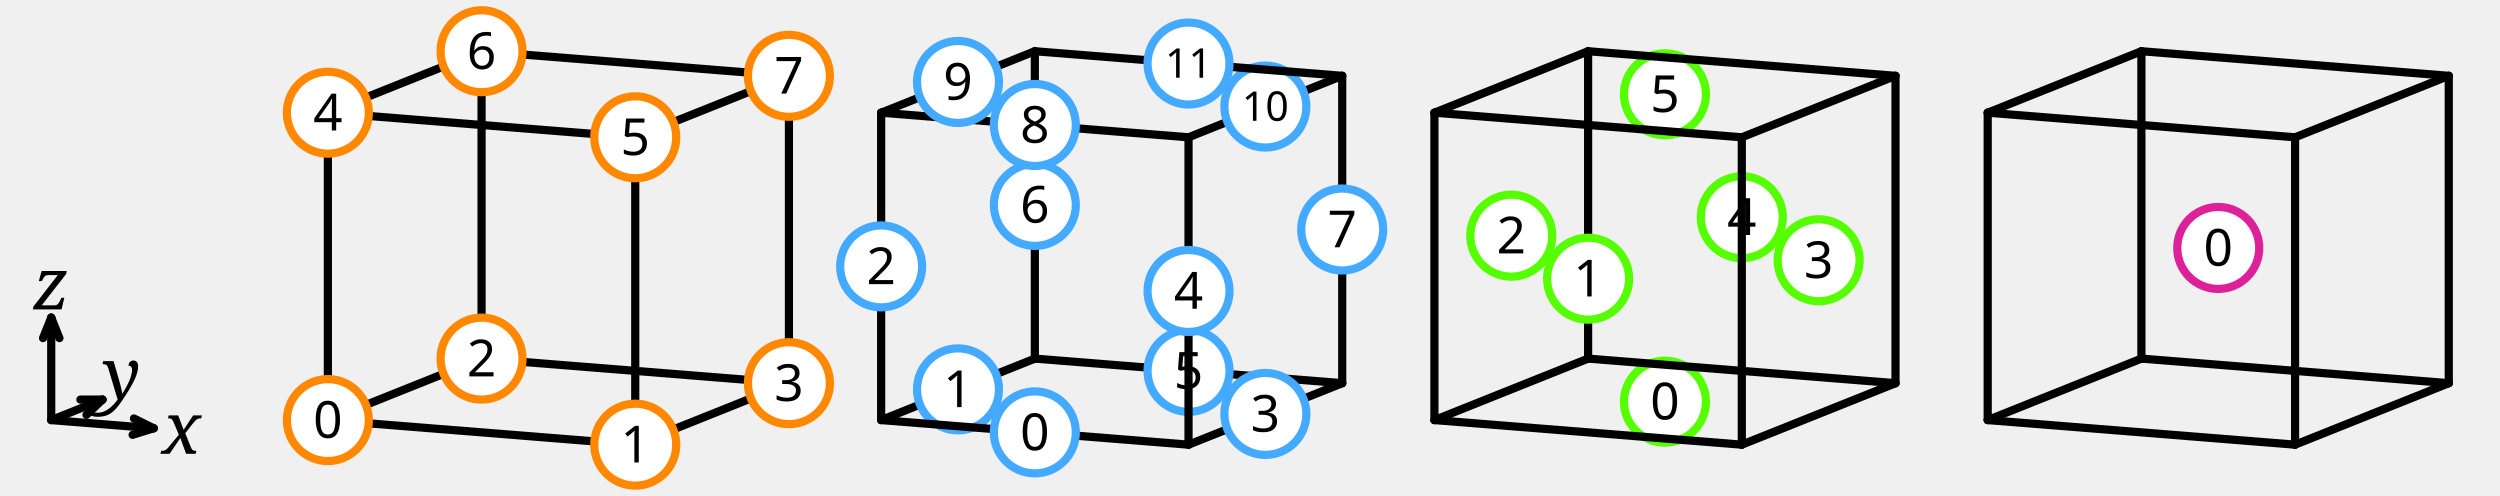
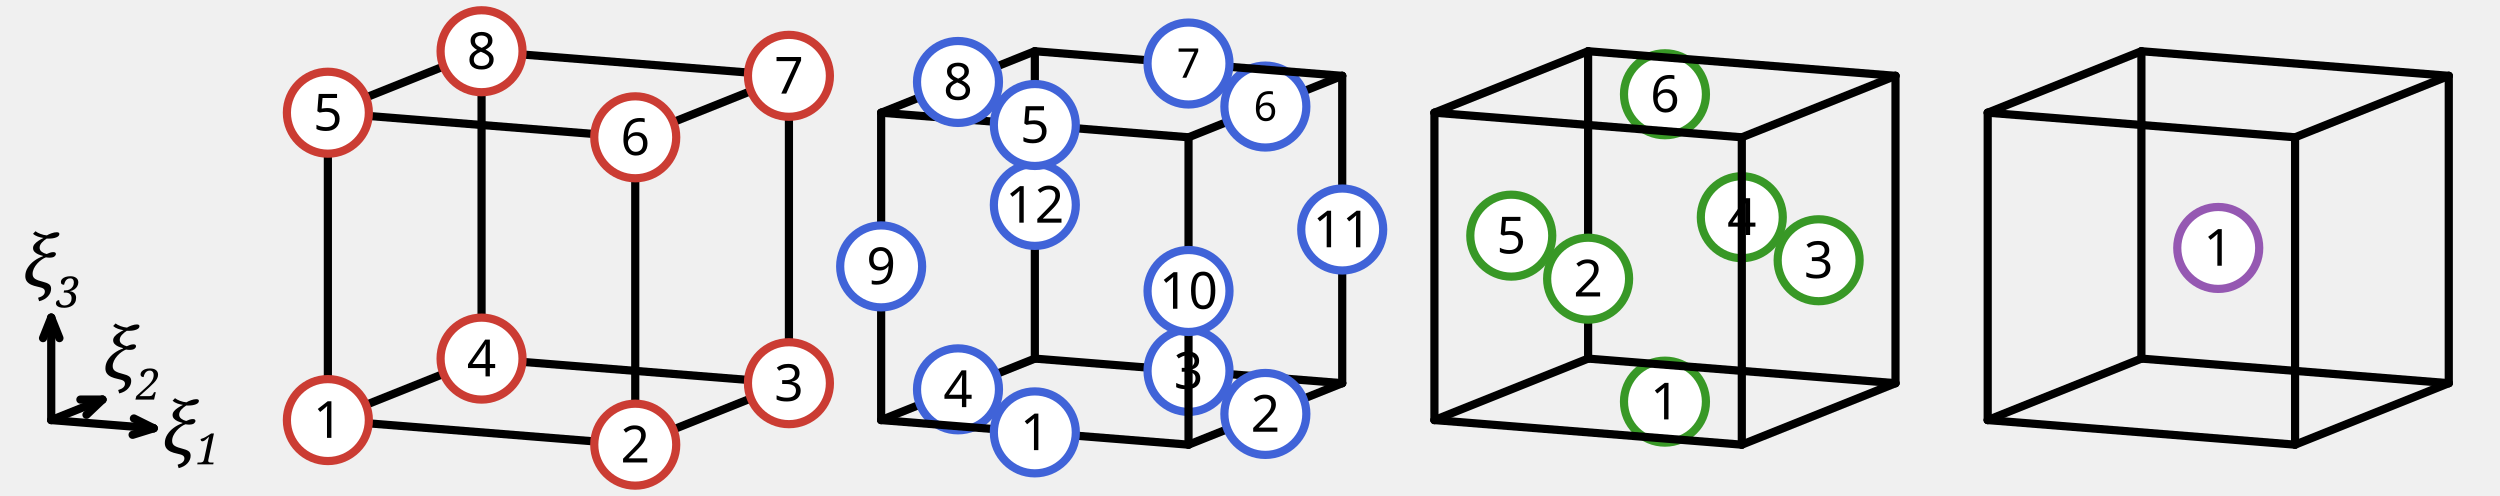
<svg xmlns="http://www.w3.org/2000/svg" width="1220.0" height="242.0">
  <line x1="25.0" y1="205.0" x2="75.0" y2="209.0" stroke="#000000" stroke-width="4.0" stroke-linecap="round" />
  <line x1="64.713" y1="212.19" x2="75.0" y2="209.0" stroke="#000000" stroke-width="4.0" stroke-linecap="round" />
  <line x1="65.351" y1="204.215" x2="75.0" y2="209.0" stroke="#000000" stroke-width="4.0" stroke-linecap="round" />
  <line x1="25.0" y1="205.0" x2="50.0" y2="195.0" stroke="#000000" stroke-width="4.0" stroke-linecap="round" />
  <line x1="42.201" y1="202.428" x2="50.0" y2="195.0" stroke="#000000" stroke-width="4.0" stroke-linecap="round" />
  <line x1="39.23" y1="195.0" x2="50.0" y2="195.0" stroke="#000000" stroke-width="4.0" stroke-linecap="round" />
  <line x1="25.0" y1="205.0" x2="25.0" y2="155.0" stroke="#000000" stroke-width="4.0" stroke-linecap="round" />
  <line x1="29" y1="165.0" x2="25.0" y2="155.0" stroke="#000000" stroke-width="4.0" stroke-linecap="round" />
  <line x1="21" y1="165.0" x2="25.0" y2="155.0" stroke="#000000" stroke-width="4.0" stroke-linecap="round" />
-   <text x="79.0" y="209.32" fill="#000000" font-size="35" style="dominant-baseline:middle;text-anchor:left;font-family:'CMU Serif',serif;font-style:italic">x</text>
-   <text x="50.0" y="195.0" fill="#000000" font-size="35" style="dominant-baseline:bottom;text-anchor:left;font-family:'CMU Serif',serif;font-style:italic">y</text>
-   <text x="25.0" y="151.0" fill="#000000" font-size="35" style="dominant-baseline:bottom;text-anchor:middle;font-family:'CMU Serif',serif;font-style:italic">z</text>
+   <text x="79.0" y="209.32" fill="#000000" font-size="35" style="dominant-baseline:middle;text-anchor:left;font-family:'CMU Serif',serif;font-style:italic">ξ<tspan dy="10" style="font-size:60%;">1</tspan>
+   </text>
+   <text x="50.0" y="185.0" fill="#000000" font-size="35" style="dominant-baseline:bottom;text-anchor:left;font-family:'CMU Serif',serif;font-style:italic">ξ<tspan dy="10" style="font-size:60%;">2</tspan>
+   </text>
+   <text x="25.0" y="140.0" fill="#000000" font-size="35" style="dominant-baseline:bottom;text-anchor:middle;font-family:'CMU Serif',serif;font-style:italic">ξ<tspan dy="10" style="font-size:60%;">3</tspan>
+   </text>
  <line x1="235.0" y1="175.0" x2="385.0" y2="187.0" stroke="#000000" stroke-width="4.0" stroke-linecap="round" />
  <line x1="235.0" y1="175.0" x2="235.0" y2="25.0" stroke="#000000" stroke-width="4.0" stroke-linecap="round" />
  <line x1="160.0" y1="205.0" x2="235.0" y2="175.0" stroke="#000000" stroke-width="4.0" stroke-linecap="round" />
-   <circle cx="235.0" cy="175.0" r="20.0" stroke="#FF8800" stroke-width="4.0" fill="#FFFFFF" />
-   <text x="235.0" y="175.0" fill="#000000" font-size="25" style="text-anchor:middle;dominant-baseline:middle;font-family:'Varela Round',sans-serif">2</text>
+   <circle cx="235.0" cy="175.0" r="20.0" stroke="#CB3C33" stroke-width="4.0" fill="#FFFFFF" />
+   <text x="235.0" y="175.0" fill="#000000" font-size="25" style="text-anchor:middle;dominant-baseline:middle;font-family:'Varela Round',sans-serif">4</text>
  <line x1="310.0" y1="217.0" x2="385.0" y2="187.0" stroke="#000000" stroke-width="4.0" stroke-linecap="round" />
  <line x1="385.0" y1="187.0" x2="385.0" y2="37.0" stroke="#000000" stroke-width="4.0" stroke-linecap="round" />
-   <circle cx="385.0" cy="187.0" r="20.0" stroke="#FF8800" stroke-width="4.0" fill="#FFFFFF" />
+   <circle cx="385.0" cy="187.0" r="20.0" stroke="#CB3C33" stroke-width="4.0" fill="#FFFFFF" />
  <text x="385.0" y="187.0" fill="#000000" font-size="25" style="text-anchor:middle;dominant-baseline:middle;font-family:'Varela Round',sans-serif">3</text>
  <line x1="160.0" y1="205.0" x2="310.0" y2="217.0" stroke="#000000" stroke-width="4.0" stroke-linecap="round" />
  <line x1="160.0" y1="205.0" x2="160.0" y2="55.0" stroke="#000000" stroke-width="4.0" stroke-linecap="round" />
  <line x1="310.0" y1="217.0" x2="310.0" y2="67.0" stroke="#000000" stroke-width="4.0" stroke-linecap="round" />
-   <circle cx="160.0" cy="205.0" r="20.0" stroke="#FF8800" stroke-width="4.0" fill="#FFFFFF" />
-   <text x="160.0" y="205.0" fill="#000000" font-size="25" style="text-anchor:middle;dominant-baseline:middle;font-family:'Varela Round',sans-serif">0</text>
-   <circle cx="310.0" cy="217.0" r="20.0" stroke="#FF8800" stroke-width="4.0" fill="#FFFFFF" />
-   <text x="310.0" y="217.0" fill="#000000" font-size="25" style="text-anchor:middle;dominant-baseline:middle;font-family:'Varela Round',sans-serif">1</text>
+   <circle cx="160.0" cy="205.0" r="20.0" stroke="#CB3C33" stroke-width="4.0" fill="#FFFFFF" />
+   <text x="160.0" y="205.0" fill="#000000" font-size="25" style="text-anchor:middle;dominant-baseline:middle;font-family:'Varela Round',sans-serif">1</text>
+   <circle cx="310.0" cy="217.0" r="20.0" stroke="#CB3C33" stroke-width="4.0" fill="#FFFFFF" />
+   <text x="310.0" y="217.0" fill="#000000" font-size="25" style="text-anchor:middle;dominant-baseline:middle;font-family:'Varela Round',sans-serif">2</text>
  <line x1="160.0" y1="55.0" x2="310.0" y2="67.0" stroke="#000000" stroke-width="4.0" stroke-linecap="round" />
  <line x1="160.0" y1="55.0" x2="235.0" y2="25.0" stroke="#000000" stroke-width="4.0" stroke-linecap="round" />
  <line x1="310.0" y1="67.0" x2="385.0" y2="37.0" stroke="#000000" stroke-width="4.0" stroke-linecap="round" />
  <line x1="235.0" y1="25.0" x2="385.0" y2="37.0" stroke="#000000" stroke-width="4.0" stroke-linecap="round" />
-   <circle cx="160.0" cy="55.0" r="20.0" stroke="#FF8800" stroke-width="4.0" fill="#FFFFFF" />
-   <text x="160.0" y="55.0" fill="#000000" font-size="25" style="text-anchor:middle;dominant-baseline:middle;font-family:'Varela Round',sans-serif">4</text>
-   <circle cx="310.0" cy="67.0" r="20.0" stroke="#FF8800" stroke-width="4.0" fill="#FFFFFF" />
-   <text x="310.0" y="67.0" fill="#000000" font-size="25" style="text-anchor:middle;dominant-baseline:middle;font-family:'Varela Round',sans-serif">5</text>
-   <circle cx="235.0" cy="25.0" r="20.0" stroke="#FF8800" stroke-width="4.0" fill="#FFFFFF" />
-   <text x="235.0" y="25.0" fill="#000000" font-size="25" style="text-anchor:middle;dominant-baseline:middle;font-family:'Varela Round',sans-serif">6</text>
-   <circle cx="385.0" cy="37.0" r="20.0" stroke="#FF8800" stroke-width="4.0" fill="#FFFFFF" />
+   <circle cx="160.0" cy="55.0" r="20.0" stroke="#CB3C33" stroke-width="4.0" fill="#FFFFFF" />
+   <text x="160.0" y="55.0" fill="#000000" font-size="25" style="text-anchor:middle;dominant-baseline:middle;font-family:'Varela Round',sans-serif">5</text>
+   <circle cx="310.0" cy="67.0" r="20.0" stroke="#CB3C33" stroke-width="4.0" fill="#FFFFFF" />
+   <text x="310.0" y="67.0" fill="#000000" font-size="25" style="text-anchor:middle;dominant-baseline:middle;font-family:'Varela Round',sans-serif">6</text>
+   <circle cx="235.0" cy="25.0" r="20.0" stroke="#CB3C33" stroke-width="4.0" fill="#FFFFFF" />
+   <text x="235.0" y="25.0" fill="#000000" font-size="25" style="text-anchor:middle;dominant-baseline:middle;font-family:'Varela Round',sans-serif">8</text>
+   <circle cx="385.0" cy="37.0" r="20.0" stroke="#CB3C33" stroke-width="4.0" fill="#FFFFFF" />
  <text x="385.0" y="37.0" fill="#000000" font-size="25" style="text-anchor:middle;dominant-baseline:middle;font-family:'Varela Round',sans-serif">7</text>
  <line x1="505.0" y1="175.0" x2="655.0" y2="187.0" stroke="#000000" stroke-width="4.0" stroke-linecap="round" />
-   <circle cx="580.0" cy="181.0" r="20.0" stroke="#44AAFF" stroke-width="4.0" fill="#FFFFFF" />
-   <text x="580.0" y="181.0" fill="#000000" font-size="25" style="text-anchor:middle;dominant-baseline:middle;font-family:'Varela Round',sans-serif">5</text>
+   <circle cx="580.0" cy="181.0" r="20.0" stroke="#4063D8" stroke-width="4.0" fill="#FFFFFF" />
+   <text x="580.0" y="181.0" fill="#000000" font-size="25" style="text-anchor:middle;dominant-baseline:middle;font-family:'Varela Round',sans-serif">3</text>
  <line x1="505.0" y1="175.0" x2="505.0" y2="25.0" stroke="#000000" stroke-width="4.0" stroke-linecap="round" />
-   <circle cx="505.0" cy="100.0" r="20.0" stroke="#44AAFF" stroke-width="4.0" fill="#FFFFFF" />
-   <text x="505.0" y="100.0" fill="#000000" font-size="25" style="text-anchor:middle;dominant-baseline:middle;font-family:'Varela Round',sans-serif">6</text>
+   <circle cx="505.0" cy="100.0" r="20.0" stroke="#4063D8" stroke-width="4.0" fill="#FFFFFF" />
+   <text x="505.0" y="100.0" fill="#000000" font-size="25" style="text-anchor:middle;dominant-baseline:middle;font-family:'Varela Round',sans-serif">12</text>
  <line x1="430.0" y1="205.0" x2="505.0" y2="175.0" stroke="#000000" stroke-width="4.0" stroke-linecap="round" />
-   <circle cx="467.5" cy="190.0" r="20.0" stroke="#44AAFF" stroke-width="4.0" fill="#FFFFFF" />
-   <text x="467.5" y="190.0" fill="#000000" font-size="25" style="text-anchor:middle;dominant-baseline:middle;font-family:'Varela Round',sans-serif">1</text>
+   <circle cx="467.5" cy="190.0" r="20.0" stroke="#4063D8" stroke-width="4.0" fill="#FFFFFF" />
+   <text x="467.5" y="190.0" fill="#000000" font-size="25" style="text-anchor:middle;dominant-baseline:middle;font-family:'Varela Round',sans-serif">4</text>
  <line x1="580.0" y1="217.0" x2="655.0" y2="187.0" stroke="#000000" stroke-width="4.0" stroke-linecap="round" />
-   <circle cx="617.5" cy="202.0" r="20.0" stroke="#44AAFF" stroke-width="4.0" fill="#FFFFFF" />
-   <text x="617.5" y="202.0" fill="#000000" font-size="25" style="text-anchor:middle;dominant-baseline:middle;font-family:'Varela Round',sans-serif">3</text>
+   <circle cx="617.5" cy="202.0" r="20.0" stroke="#4063D8" stroke-width="4.0" fill="#FFFFFF" />
+   <text x="617.5" y="202.0" fill="#000000" font-size="25" style="text-anchor:middle;dominant-baseline:middle;font-family:'Varela Round',sans-serif">2</text>
  <line x1="655.0" y1="187.0" x2="655.0" y2="37.0" stroke="#000000" stroke-width="4.0" stroke-linecap="round" />
-   <circle cx="655.0" cy="112.0" r="20.0" stroke="#44AAFF" stroke-width="4.0" fill="#FFFFFF" />
-   <text x="655.0" y="112.0" fill="#000000" font-size="25" style="text-anchor:middle;dominant-baseline:middle;font-family:'Varela Round',sans-serif">7</text>
+   <circle cx="655.0" cy="112.0" r="20.0" stroke="#4063D8" stroke-width="4.0" fill="#FFFFFF" />
+   <text x="655.0" y="112.0" fill="#000000" font-size="25" style="text-anchor:middle;dominant-baseline:middle;font-family:'Varela Round',sans-serif">11</text>
  <line x1="430.0" y1="205.0" x2="580.0" y2="217.0" stroke="#000000" stroke-width="4.0" stroke-linecap="round" />
-   <circle cx="505.0" cy="211.0" r="20.0" stroke="#44AAFF" stroke-width="4.0" fill="#FFFFFF" />
-   <text x="505.0" y="211.0" fill="#000000" font-size="25" style="text-anchor:middle;dominant-baseline:middle;font-family:'Varela Round',sans-serif">0</text>
+   <circle cx="505.0" cy="211.0" r="20.0" stroke="#4063D8" stroke-width="4.0" fill="#FFFFFF" />
+   <text x="505.0" y="211.0" fill="#000000" font-size="25" style="text-anchor:middle;dominant-baseline:middle;font-family:'Varela Round',sans-serif">1</text>
  <line x1="430.0" y1="205.0" x2="430.0" y2="55.0" stroke="#000000" stroke-width="4.0" stroke-linecap="round" />
-   <circle cx="430.0" cy="130.0" r="20.0" stroke="#44AAFF" stroke-width="4.0" fill="#FFFFFF" />
-   <text x="430.0" y="130.0" fill="#000000" font-size="25" style="text-anchor:middle;dominant-baseline:middle;font-family:'Varela Round',sans-serif">2</text>
+   <circle cx="430.0" cy="130.0" r="20.0" stroke="#4063D8" stroke-width="4.0" fill="#FFFFFF" />
+   <text x="430.0" y="130.0" fill="#000000" font-size="25" style="text-anchor:middle;dominant-baseline:middle;font-family:'Varela Round',sans-serif">9</text>
  <line x1="580.0" y1="217.0" x2="580.0" y2="67.0" stroke="#000000" stroke-width="4.0" stroke-linecap="round" />
-   <circle cx="580.0" cy="142.0" r="20.0" stroke="#44AAFF" stroke-width="4.0" fill="#FFFFFF" />
-   <text x="580.0" y="142.0" fill="#000000" font-size="25" style="text-anchor:middle;dominant-baseline:middle;font-family:'Varela Round',sans-serif">4</text>
+   <circle cx="580.0" cy="142.0" r="20.0" stroke="#4063D8" stroke-width="4.0" fill="#FFFFFF" />
+   <text x="580.0" y="142.0" fill="#000000" font-size="25" style="text-anchor:middle;dominant-baseline:middle;font-family:'Varela Round',sans-serif">10</text>
  <line x1="430.0" y1="55.0" x2="580.0" y2="67.0" stroke="#000000" stroke-width="4.0" stroke-linecap="round" />
-   <circle cx="505.0" cy="61.0" r="20.0" stroke="#44AAFF" stroke-width="4.0" fill="#FFFFFF" />
-   <text x="505.0" y="61.0" fill="#000000" font-size="25" style="text-anchor:middle;dominant-baseline:middle;font-family:'Varela Round',sans-serif">8</text>
+   <circle cx="505.0" cy="61.0" r="20.0" stroke="#4063D8" stroke-width="4.0" fill="#FFFFFF" />
+   <text x="505.0" y="61.0" fill="#000000" font-size="25" style="text-anchor:middle;dominant-baseline:middle;font-family:'Varela Round',sans-serif">5</text>
  <line x1="430.0" y1="55.0" x2="505.0" y2="25.0" stroke="#000000" stroke-width="4.0" stroke-linecap="round" />
-   <circle cx="467.5" cy="40.0" r="20.0" stroke="#44AAFF" stroke-width="4.0" fill="#FFFFFF" />
-   <text x="467.5" y="40.0" fill="#000000" font-size="25" style="text-anchor:middle;dominant-baseline:middle;font-family:'Varela Round',sans-serif">9</text>
+   <circle cx="467.5" cy="40.0" r="20.0" stroke="#4063D8" stroke-width="4.0" fill="#FFFFFF" />
+   <text x="467.5" y="40.0" fill="#000000" font-size="25" style="text-anchor:middle;dominant-baseline:middle;font-family:'Varela Round',sans-serif">8</text>
  <line x1="580.0" y1="67.0" x2="655.0" y2="37.0" stroke="#000000" stroke-width="4.0" stroke-linecap="round" />
-   <circle cx="617.5" cy="52.0" r="20.0" stroke="#44AAFF" stroke-width="4.0" fill="#FFFFFF" />
-   <text x="617.5" y="52.0" fill="#000000" font-size="20" style="text-anchor:middle;dominant-baseline:middle;font-family:'Varela Round',sans-serif">10</text>
+   <circle cx="617.5" cy="52.0" r="20.0" stroke="#4063D8" stroke-width="4.0" fill="#FFFFFF" />
+   <text x="617.5" y="52.0" fill="#000000" font-size="20" style="text-anchor:middle;dominant-baseline:middle;font-family:'Varela Round',sans-serif">6</text>
  <line x1="505.0" y1="25.0" x2="655.0" y2="37.0" stroke="#000000" stroke-width="4.0" stroke-linecap="round" />
-   <circle cx="580.0" cy="31.0" r="20.0" stroke="#44AAFF" stroke-width="4.0" fill="#FFFFFF" />
-   <text x="580.0" y="31.0" fill="#000000" font-size="20" style="text-anchor:middle;dominant-baseline:middle;font-family:'Varela Round',sans-serif">11</text>
-   <circle cx="850.0" cy="106.0" r="20.0" stroke="#55FF00" stroke-width="4.0" fill="#FFFFFF" />
+   <circle cx="580.0" cy="31.0" r="20.0" stroke="#4063D8" stroke-width="4.0" fill="#FFFFFF" />
+   <text x="580.0" y="31.0" fill="#000000" font-size="20" style="text-anchor:middle;dominant-baseline:middle;font-family:'Varela Round',sans-serif">7</text>
+   <circle cx="850.0" cy="106.0" r="20.0" stroke="#389826" stroke-width="4.0" fill="#FFFFFF" />
  <text x="850.0" y="106.0" fill="#000000" font-size="25" style="text-anchor:middle;dominant-baseline:middle;font-family:'Varela Round',sans-serif">4</text>
-   <circle cx="812.5" cy="196.0" r="20.0" stroke="#55FF00" stroke-width="4.0" fill="#FFFFFF" />
-   <text x="812.5" y="196.0" fill="#000000" font-size="25" style="text-anchor:middle;dominant-baseline:middle;font-family:'Varela Round',sans-serif">0</text>
+   <circle cx="812.5" cy="196.0" r="20.0" stroke="#389826" stroke-width="4.0" fill="#FFFFFF" />
+   <text x="812.5" y="196.0" fill="#000000" font-size="25" style="text-anchor:middle;dominant-baseline:middle;font-family:'Varela Round',sans-serif">1</text>
  <line x1="775.0" y1="175.0" x2="925.0" y2="187.0" stroke="#000000" stroke-width="4.0" stroke-linecap="round" />
-   <circle cx="737.5" cy="115.0" r="20.0" stroke="#55FF00" stroke-width="4.0" fill="#FFFFFF" />
-   <text x="737.5" y="115.0" fill="#000000" font-size="25" style="text-anchor:middle;dominant-baseline:middle;font-family:'Varela Round',sans-serif">2</text>
+   <circle cx="737.5" cy="115.0" r="20.0" stroke="#389826" stroke-width="4.0" fill="#FFFFFF" />
+   <text x="737.5" y="115.0" fill="#000000" font-size="25" style="text-anchor:middle;dominant-baseline:middle;font-family:'Varela Round',sans-serif">5</text>
  <line x1="775.0" y1="175.0" x2="775.0" y2="25.0" stroke="#000000" stroke-width="4.0" stroke-linecap="round" />
  <line x1="700.0" y1="205.0" x2="775.0" y2="175.0" stroke="#000000" stroke-width="4.0" stroke-linecap="round" />
-   <circle cx="887.5" cy="127.0" r="20.0" stroke="#55FF00" stroke-width="4.0" fill="#FFFFFF" />
+   <circle cx="887.5" cy="127.0" r="20.0" stroke="#389826" stroke-width="4.0" fill="#FFFFFF" />
  <text x="887.5" y="127.0" fill="#000000" font-size="25" style="text-anchor:middle;dominant-baseline:middle;font-family:'Varela Round',sans-serif">3</text>
  <line x1="850.0" y1="217.0" x2="925.0" y2="187.0" stroke="#000000" stroke-width="4.0" stroke-linecap="round" />
  <line x1="925.0" y1="187.0" x2="925.0" y2="37.0" stroke="#000000" stroke-width="4.0" stroke-linecap="round" />
-   <circle cx="775.0" cy="136.0" r="20.0" stroke="#55FF00" stroke-width="4.0" fill="#FFFFFF" />
-   <text x="775.0" y="136.0" fill="#000000" font-size="25" style="text-anchor:middle;dominant-baseline:middle;font-family:'Varela Round',sans-serif">1</text>
+   <circle cx="775.0" cy="136.0" r="20.0" stroke="#389826" stroke-width="4.0" fill="#FFFFFF" />
+   <text x="775.0" y="136.0" fill="#000000" font-size="25" style="text-anchor:middle;dominant-baseline:middle;font-family:'Varela Round',sans-serif">2</text>
  <line x1="700.0" y1="205.0" x2="850.0" y2="217.0" stroke="#000000" stroke-width="4.0" stroke-linecap="round" />
  <line x1="700.0" y1="205.0" x2="700.0" y2="55.0" stroke="#000000" stroke-width="4.0" stroke-linecap="round" />
  <line x1="850.0" y1="217.0" x2="850.0" y2="67.0" stroke="#000000" stroke-width="4.0" stroke-linecap="round" />
-   <circle cx="812.5" cy="46.0" r="20.0" stroke="#55FF00" stroke-width="4.0" fill="#FFFFFF" />
-   <text x="812.5" y="46.0" fill="#000000" font-size="25" style="text-anchor:middle;dominant-baseline:middle;font-family:'Varela Round',sans-serif">5</text>
+   <circle cx="812.5" cy="46.0" r="20.0" stroke="#389826" stroke-width="4.0" fill="#FFFFFF" />
+   <text x="812.5" y="46.0" fill="#000000" font-size="25" style="text-anchor:middle;dominant-baseline:middle;font-family:'Varela Round',sans-serif">6</text>
  <line x1="700.0" y1="55.0" x2="850.0" y2="67.0" stroke="#000000" stroke-width="4.0" stroke-linecap="round" />
  <line x1="700.0" y1="55.0" x2="775.0" y2="25.0" stroke="#000000" stroke-width="4.0" stroke-linecap="round" />
  <line x1="850.0" y1="67.0" x2="925.0" y2="37.0" stroke="#000000" stroke-width="4.0" stroke-linecap="round" />
  <line x1="775.0" y1="25.0" x2="925.0" y2="37.0" stroke="#000000" stroke-width="4.0" stroke-linecap="round" />
  <line x1="1045.0" y1="175.0" x2="1195.0" y2="187.0" stroke="#000000" stroke-width="4.0" stroke-linecap="round" />
  <line x1="1045.0" y1="175.0" x2="1045.0" y2="25.0" stroke="#000000" stroke-width="4.0" stroke-linecap="round" />
  <line x1="970.0" y1="205.0" x2="1045.0" y2="175.0" stroke="#000000" stroke-width="4.0" stroke-linecap="round" />
-   <circle cx="1082.5" cy="121.0" r="20.0" stroke="#DD2299" stroke-width="4.0" fill="#FFFFFF" />
-   <text x="1082.5" y="121.0" fill="#000000" font-size="25" style="text-anchor:middle;dominant-baseline:middle;font-family:'Varela Round',sans-serif">0</text>
+   <circle cx="1082.5" cy="121.0" r="20.0" stroke="#9558B2" stroke-width="4.0" fill="#FFFFFF" />
+   <text x="1082.5" y="121.0" fill="#000000" font-size="25" style="text-anchor:middle;dominant-baseline:middle;font-family:'Varela Round',sans-serif">1</text>
  <line x1="1120.0" y1="217.0" x2="1195.0" y2="187.0" stroke="#000000" stroke-width="4.0" stroke-linecap="round" />
  <line x1="1195.0" y1="187.0" x2="1195.0" y2="37.0" stroke="#000000" stroke-width="4.0" stroke-linecap="round" />
  <line x1="970.0" y1="205.0" x2="1120.0" y2="217.0" stroke="#000000" stroke-width="4.0" stroke-linecap="round" />
  <line x1="970.0" y1="205.0" x2="970.0" y2="55.0" stroke="#000000" stroke-width="4.0" stroke-linecap="round" />
  <line x1="1120.0" y1="217.0" x2="1120.0" y2="67.0" stroke="#000000" stroke-width="4.0" stroke-linecap="round" />
  <line x1="970.0" y1="55.0" x2="1120.0" y2="67.0" stroke="#000000" stroke-width="4.0" stroke-linecap="round" />
  <line x1="970.0" y1="55.0" x2="1045.0" y2="25.0" stroke="#000000" stroke-width="4.0" stroke-linecap="round" />
  <line x1="1120.0" y1="67.0" x2="1195.0" y2="37.0" stroke="#000000" stroke-width="4.0" stroke-linecap="round" />
  <line x1="1045.0" y1="25.0" x2="1195.0" y2="37.0" stroke="#000000" stroke-width="4.0" stroke-linecap="round" />
</svg>
